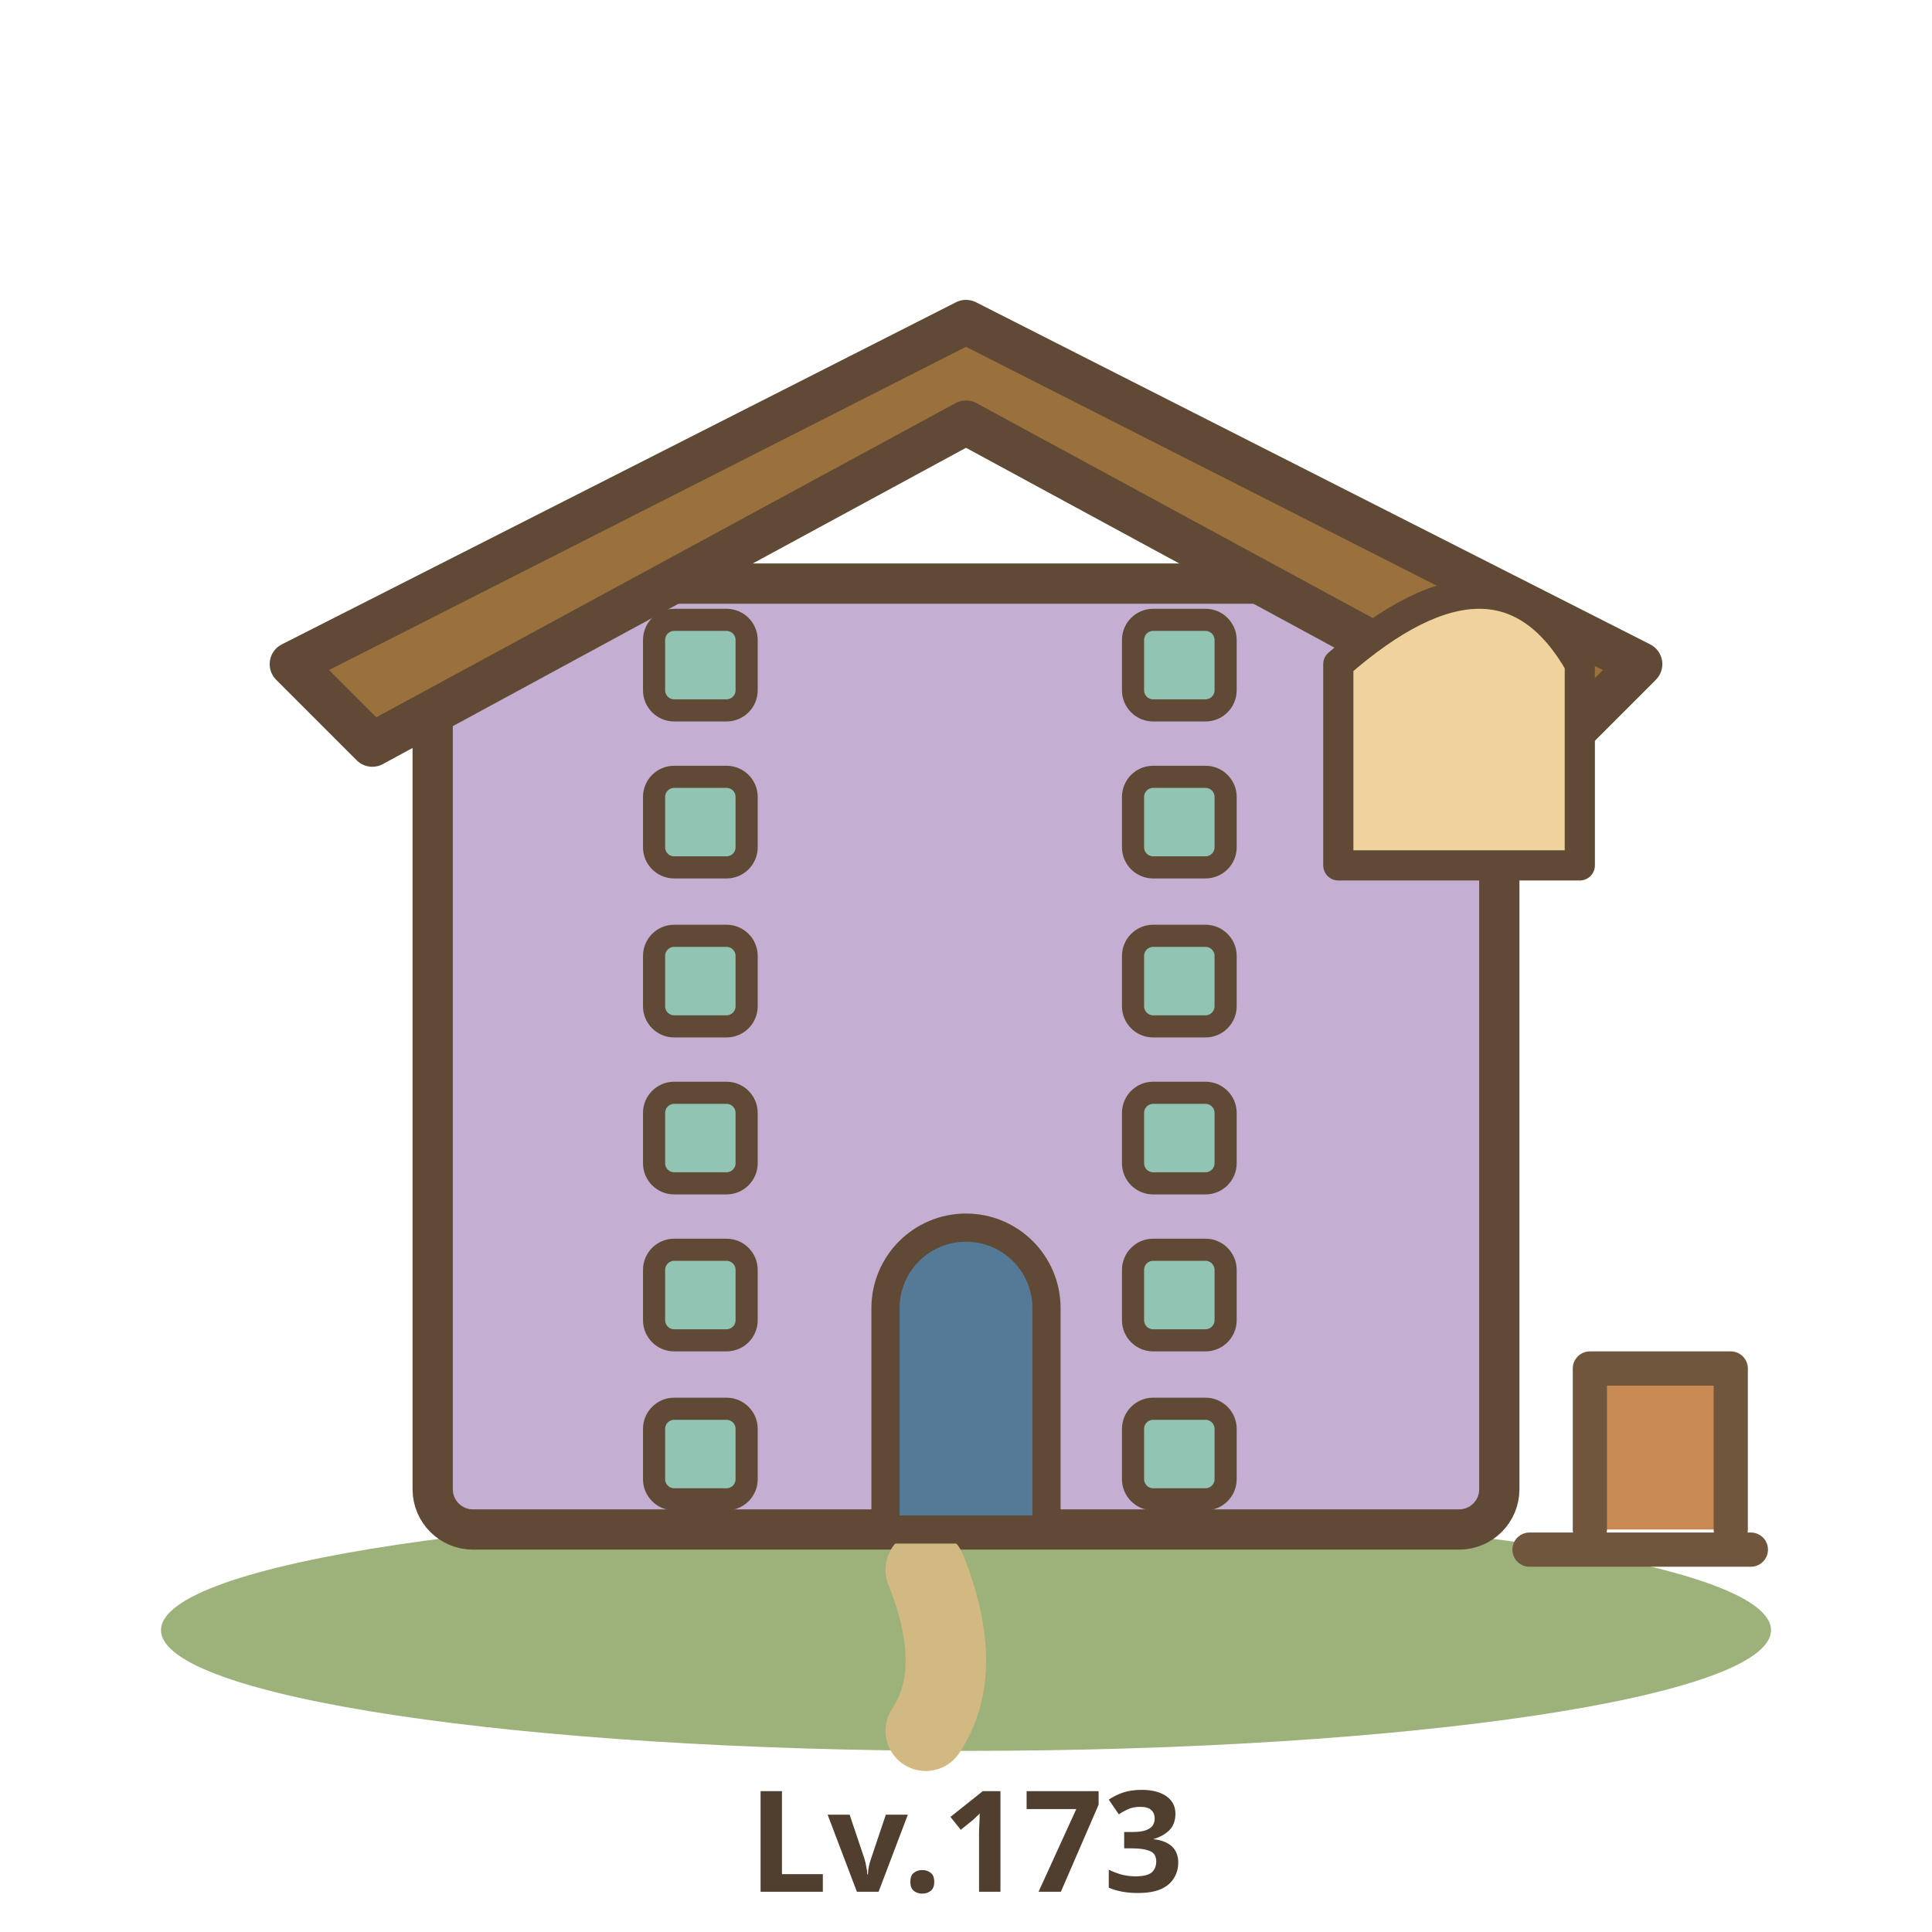
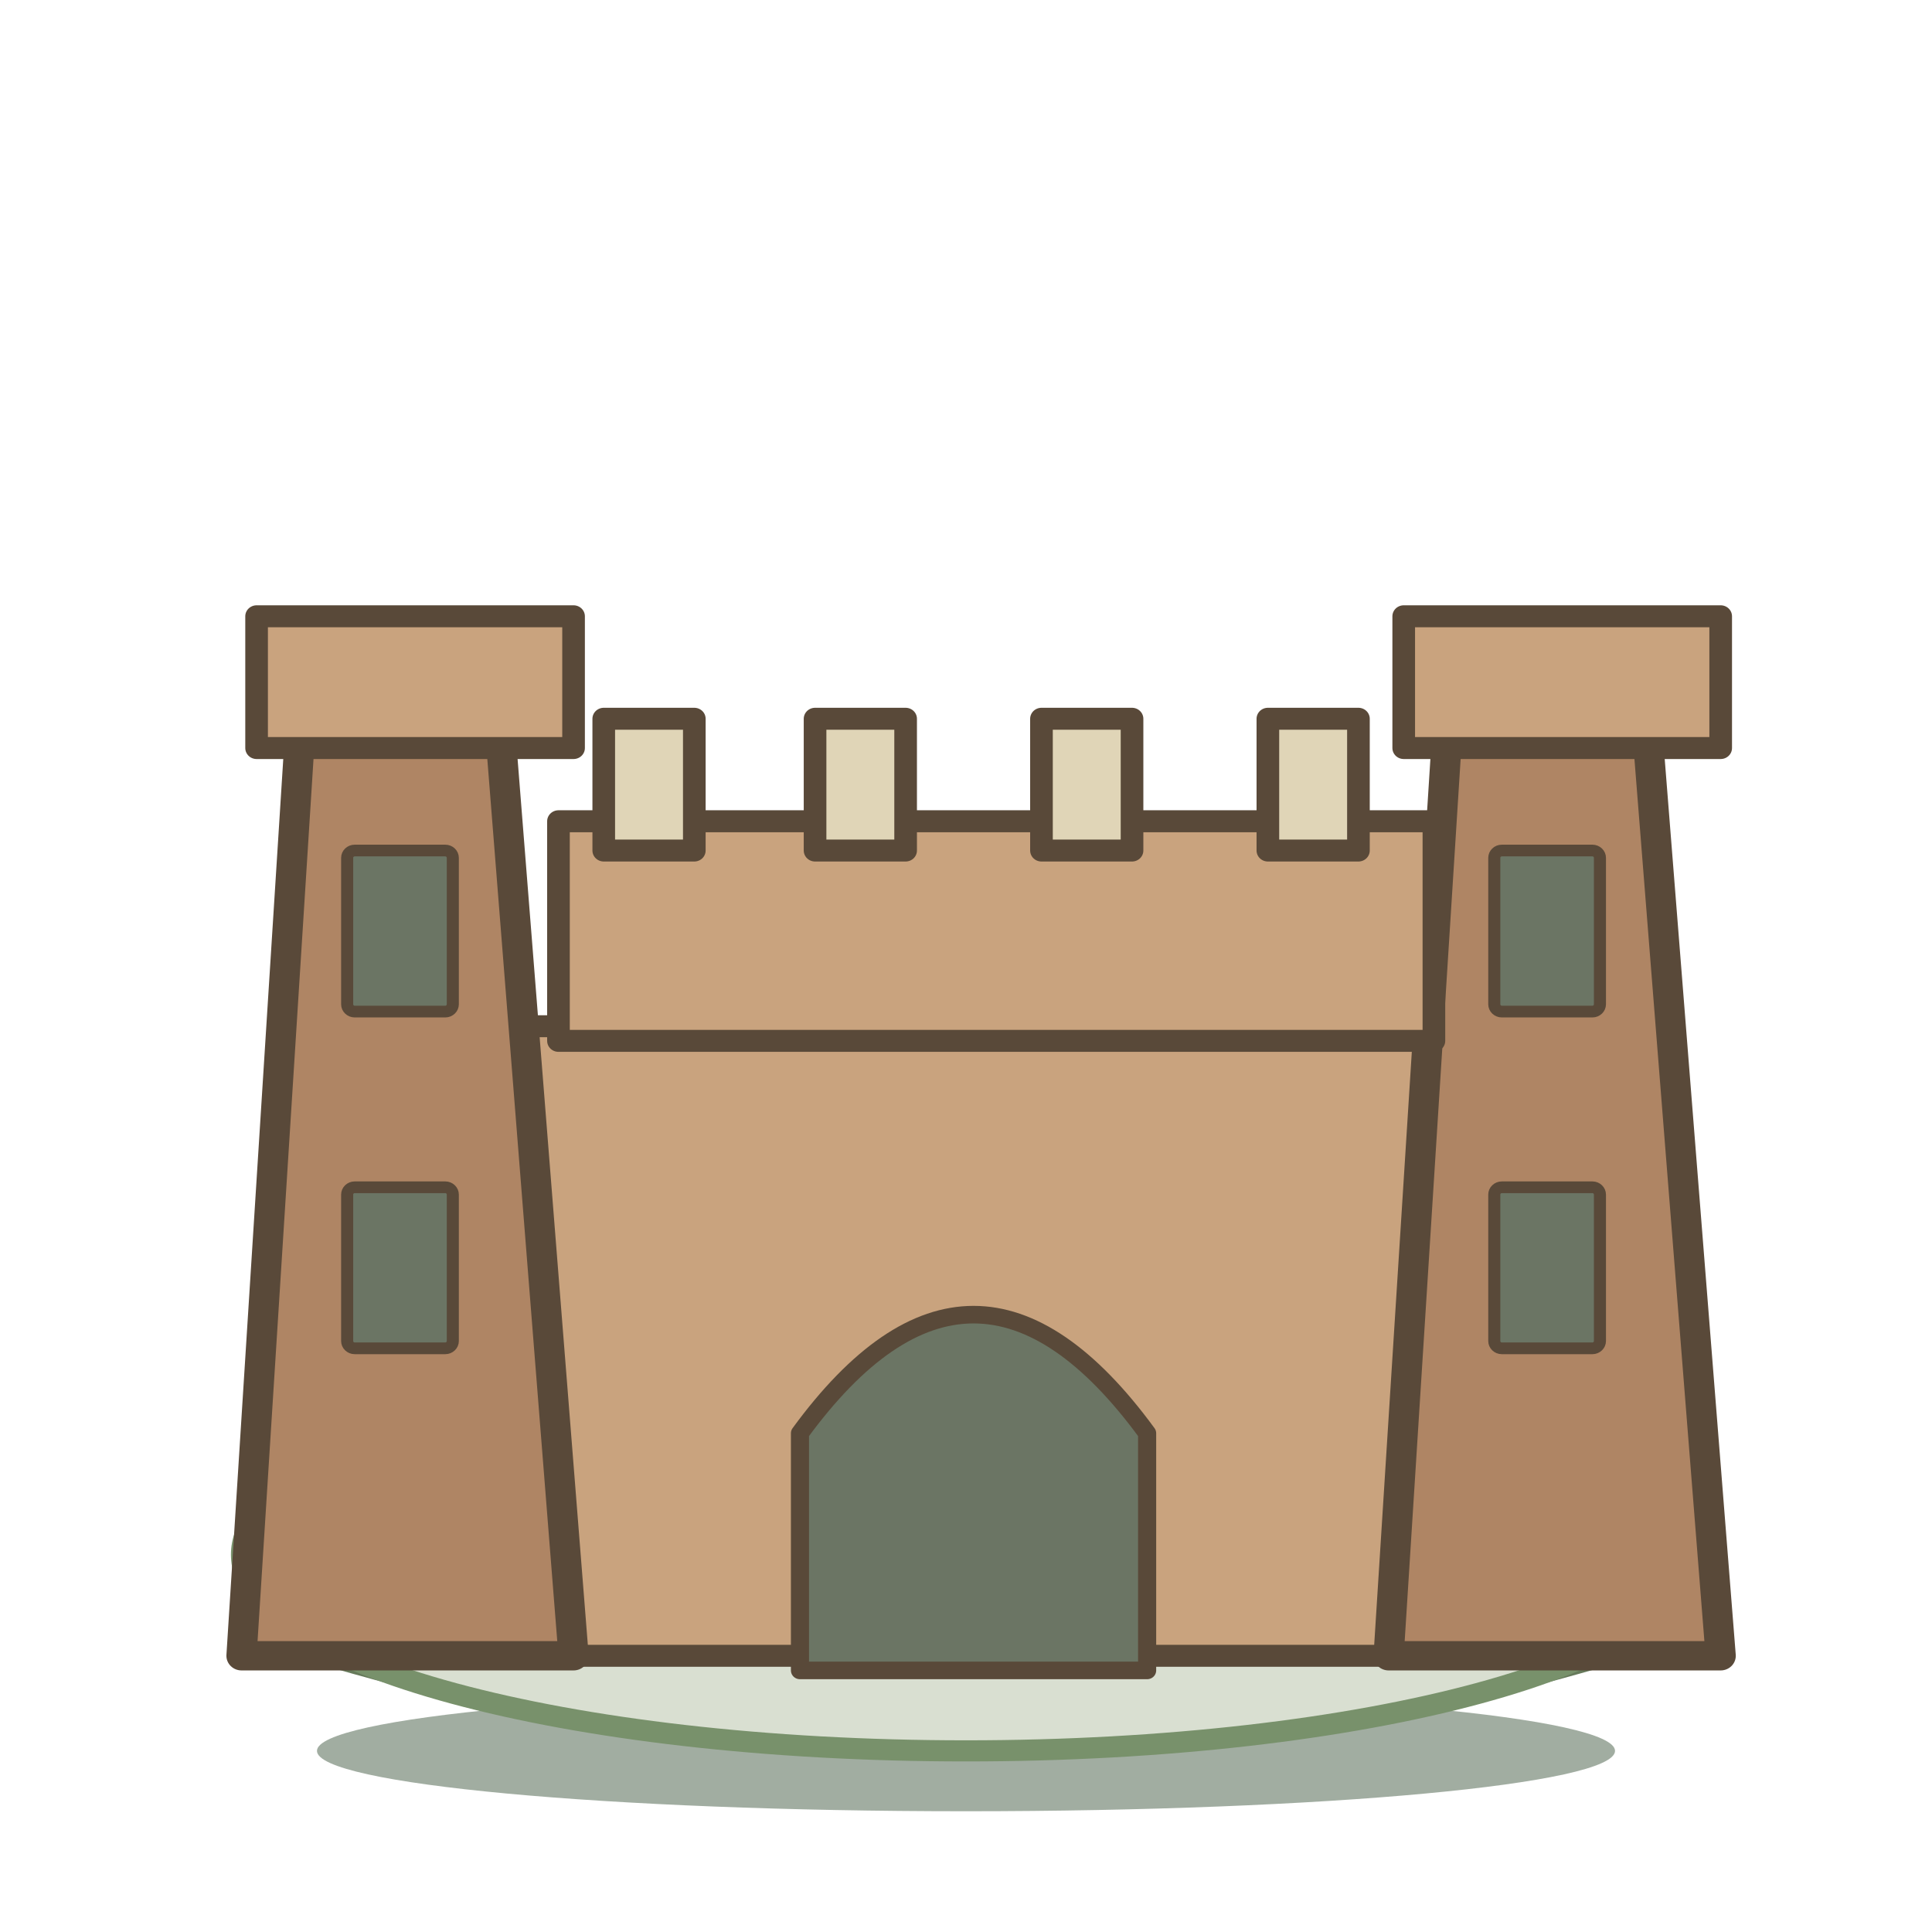
- <svg xmlns="http://www.w3.org/2000/svg" width="96" height="96" viewBox="0 0 96 96">
+ <svg xmlns="http://www.w3.org/2000/svg" width="128" height="128" viewBox="0 0 128 128">
+   <defs>
+     <linearGradient id="seed">
+       <stop stop-color="#E5BF79" />
+       <stop offset="1" stop-color="#B27943" />
+     </linearGradient>
+     <linearGradient id="bark">
+       <stop stop-color="#B18A53" />
+       <stop offset="1" stop-color="#795B37" />
+     </linearGradient>
+     <linearGradient id="window" x2="0" y2="1">
+       <stop stop-color="#D0DFCD" />
+       <stop offset="1" stop-color="#7EABB4" />
+     </linearGradient>
+     <linearGradient id="glass">
+       <stop stop-color="#D5E9E2" />
+       <stop offset=".4" stop-color="#ACCED4" />
+       <stop offset="1" stop-color="#6D9CA9" />
+     </linearGradient>
+   </defs>
  <g stroke-linecap="round" stroke-linejoin="round">
-     <ellipse cx="48" cy="81" rx="40" ry="6" fill="#9DB17B" />
-     <rect x="21.5" y="29.0" width="53.0" height="47.0" rx="2" fill="#C4AED2" stroke="#604A35" stroke-width="2" />
-     <path d="M14.5 33.0 L48 16.0 L81.5 33.0 L77.5 37.0 L48 21.0 L18.5 37.0 Z" fill="#9A713D" stroke="#604A35" stroke-width="2.2" />
-     <path d="M76 77h11m-8-1v-8h7v8" fill="#C88A52" stroke="#70563C" stroke-width="1.7" />
-     <path d="M46 78q2 5 0 8" fill="none" stroke="#D1B981" stroke-width="4" />
-     <rect x="32.5" y="30.8" width="4.6" height="4.5" rx="1" fill="#91C4B2" stroke="#604A35" stroke-width="1.1" />
-     <rect x="56.3" y="30.8" width="4.6" height="4.5" rx="1" fill="#91C4B2" stroke="#604A35" stroke-width="1.1" />
-     <rect x="32.5" y="38.6" width="4.6" height="4.5" rx="1" fill="#91C4B2" stroke="#604A35" stroke-width="1.1" />
-     <rect x="56.3" y="38.6" width="4.6" height="4.5" rx="1" fill="#91C4B2" stroke="#604A35" stroke-width="1.1" />
-     <rect x="32.5" y="46.5" width="4.6" height="4.5" rx="1" fill="#91C4B2" stroke="#604A35" stroke-width="1.1" />
-     <rect x="56.3" y="46.5" width="4.6" height="4.5" rx="1" fill="#91C4B2" stroke="#604A35" stroke-width="1.1" />
-     <rect x="32.5" y="54.3" width="4.6" height="4.5" rx="1" fill="#91C4B2" stroke="#604A35" stroke-width="1.1" />
-     <rect x="56.3" y="54.3" width="4.6" height="4.5" rx="1" fill="#91C4B2" stroke="#604A35" stroke-width="1.1" />
-     <rect x="32.5" y="62.1" width="4.6" height="4.5" rx="1" fill="#91C4B2" stroke="#604A35" stroke-width="1.1" />
-     <rect x="56.3" y="62.1" width="4.6" height="4.5" rx="1" fill="#91C4B2" stroke="#604A35" stroke-width="1.1" />
-     <rect x="32.5" y="70.0" width="4.6" height="4.5" rx="1" fill="#91C4B2" stroke="#604A35" stroke-width="1.1" />
-     <rect x="56.3" y="70.0" width="4.6" height="4.5" rx="1" fill="#91C4B2" stroke="#604A35" stroke-width="1.1" />
-     <path d="M44 76v-11.0a4 4 0 0 1 8 0v11.0Z" fill="#557A98" stroke="#604A35" stroke-width="1.4" />
-     <path d="M66.5 33.0q8-7 12 0v10h-12Z" fill="#F0D39C" stroke="#604A35" stroke-width="1.5" />
-     <text x="48" y="94" text-anchor="middle" font-family="sans-serif" font-size="7" font-weight="700" fill="#503E2E">Lv.173</text>
+     <ellipse cx="64" cy="116" rx="43" ry="4" fill="#A1ADA1" stroke="none" stroke-width="1" />
+     <path d="M16 103Q64 87 112 103L112 108Q64 124 16 108Z" fill="#AAB6A1" stroke="#667A5B" stroke-width="1.2" />
+     <ellipse cx="64" cy="103" rx="48" ry="13" fill="#D9DFD1" stroke="#78916B" stroke-width="1.4" />
+     <path d="M25 104Q52 96 87 101Q98 103 104 104" fill="none" stroke="#E8E6C9" stroke-width="1.2" />
+     <g transform="translate(0 3) scale(1 .97)">
+       <rect x="24.00" y="67.00" width="83.00" height="43.00" rx="0" fill="#C9A37E" stroke="#594939" stroke-width="1.5" />
+       <path d="M53 111V94.8Q64.5 78.6 76 94.8V111Z" fill="#6B7564" stroke="#594939" stroke-width="1.2" />
+       <path d="M16 110L20 45H33L38 110Z" fill="#AF8564" stroke="#594939" stroke-width="2" />
+       <rect x="17.00" y="39.00" width="21.00" height="9.00" rx="0" fill="#C9A37E" stroke="#594939" stroke-width="1.5" />
+       <rect x="23.00" y="55.00" width="7.00" height="11.00" rx="0.5" fill="#6B7564" stroke="#594939" stroke-width="0.8" />
+       <rect x="23.00" y="78.00" width="7.00" height="11.00" rx="0.5" fill="#6B7564" stroke="#594939" stroke-width="0.8" />
+       <path d="M92 110L96 45H109L114 110Z" fill="#AF8564" stroke="#594939" stroke-width="2" />
+       <rect x="93.00" y="39.00" width="21.00" height="9.00" rx="0" fill="#C9A37E" stroke="#594939" stroke-width="1.5" />
+       <rect x="99.00" y="55.00" width="7.00" height="11.00" rx="0.5" fill="#6B7564" stroke="#594939" stroke-width="0.8" />
+       <rect x="99.00" y="78.00" width="7.00" height="11.00" rx="0.5" fill="#6B7564" stroke="#594939" stroke-width="0.8" />
+       <rect x="37.00" y="53.00" width="58.00" height="15.00" rx="0" fill="#C9A37E" stroke="#594939" stroke-width="1.5" />
+       <rect x="40.00" y="46.00" width="6.00" height="9.00" rx="0" fill="#E0D5B7" stroke="#594939" stroke-width="1.5" />
+       <rect x="54.00" y="46.00" width="6.00" height="9.00" rx="0" fill="#E0D5B7" stroke="#594939" stroke-width="1.5" />
+       <rect x="69.00" y="46.00" width="6.00" height="9.00" rx="0" fill="#E0D5B7" stroke="#594939" stroke-width="1.5" />
+       <rect x="84.00" y="46.00" width="6.00" height="9.00" rx="0" fill="#E0D5B7" stroke="#594939" stroke-width="1.5" />
+     </g>
  </g>
</svg>
